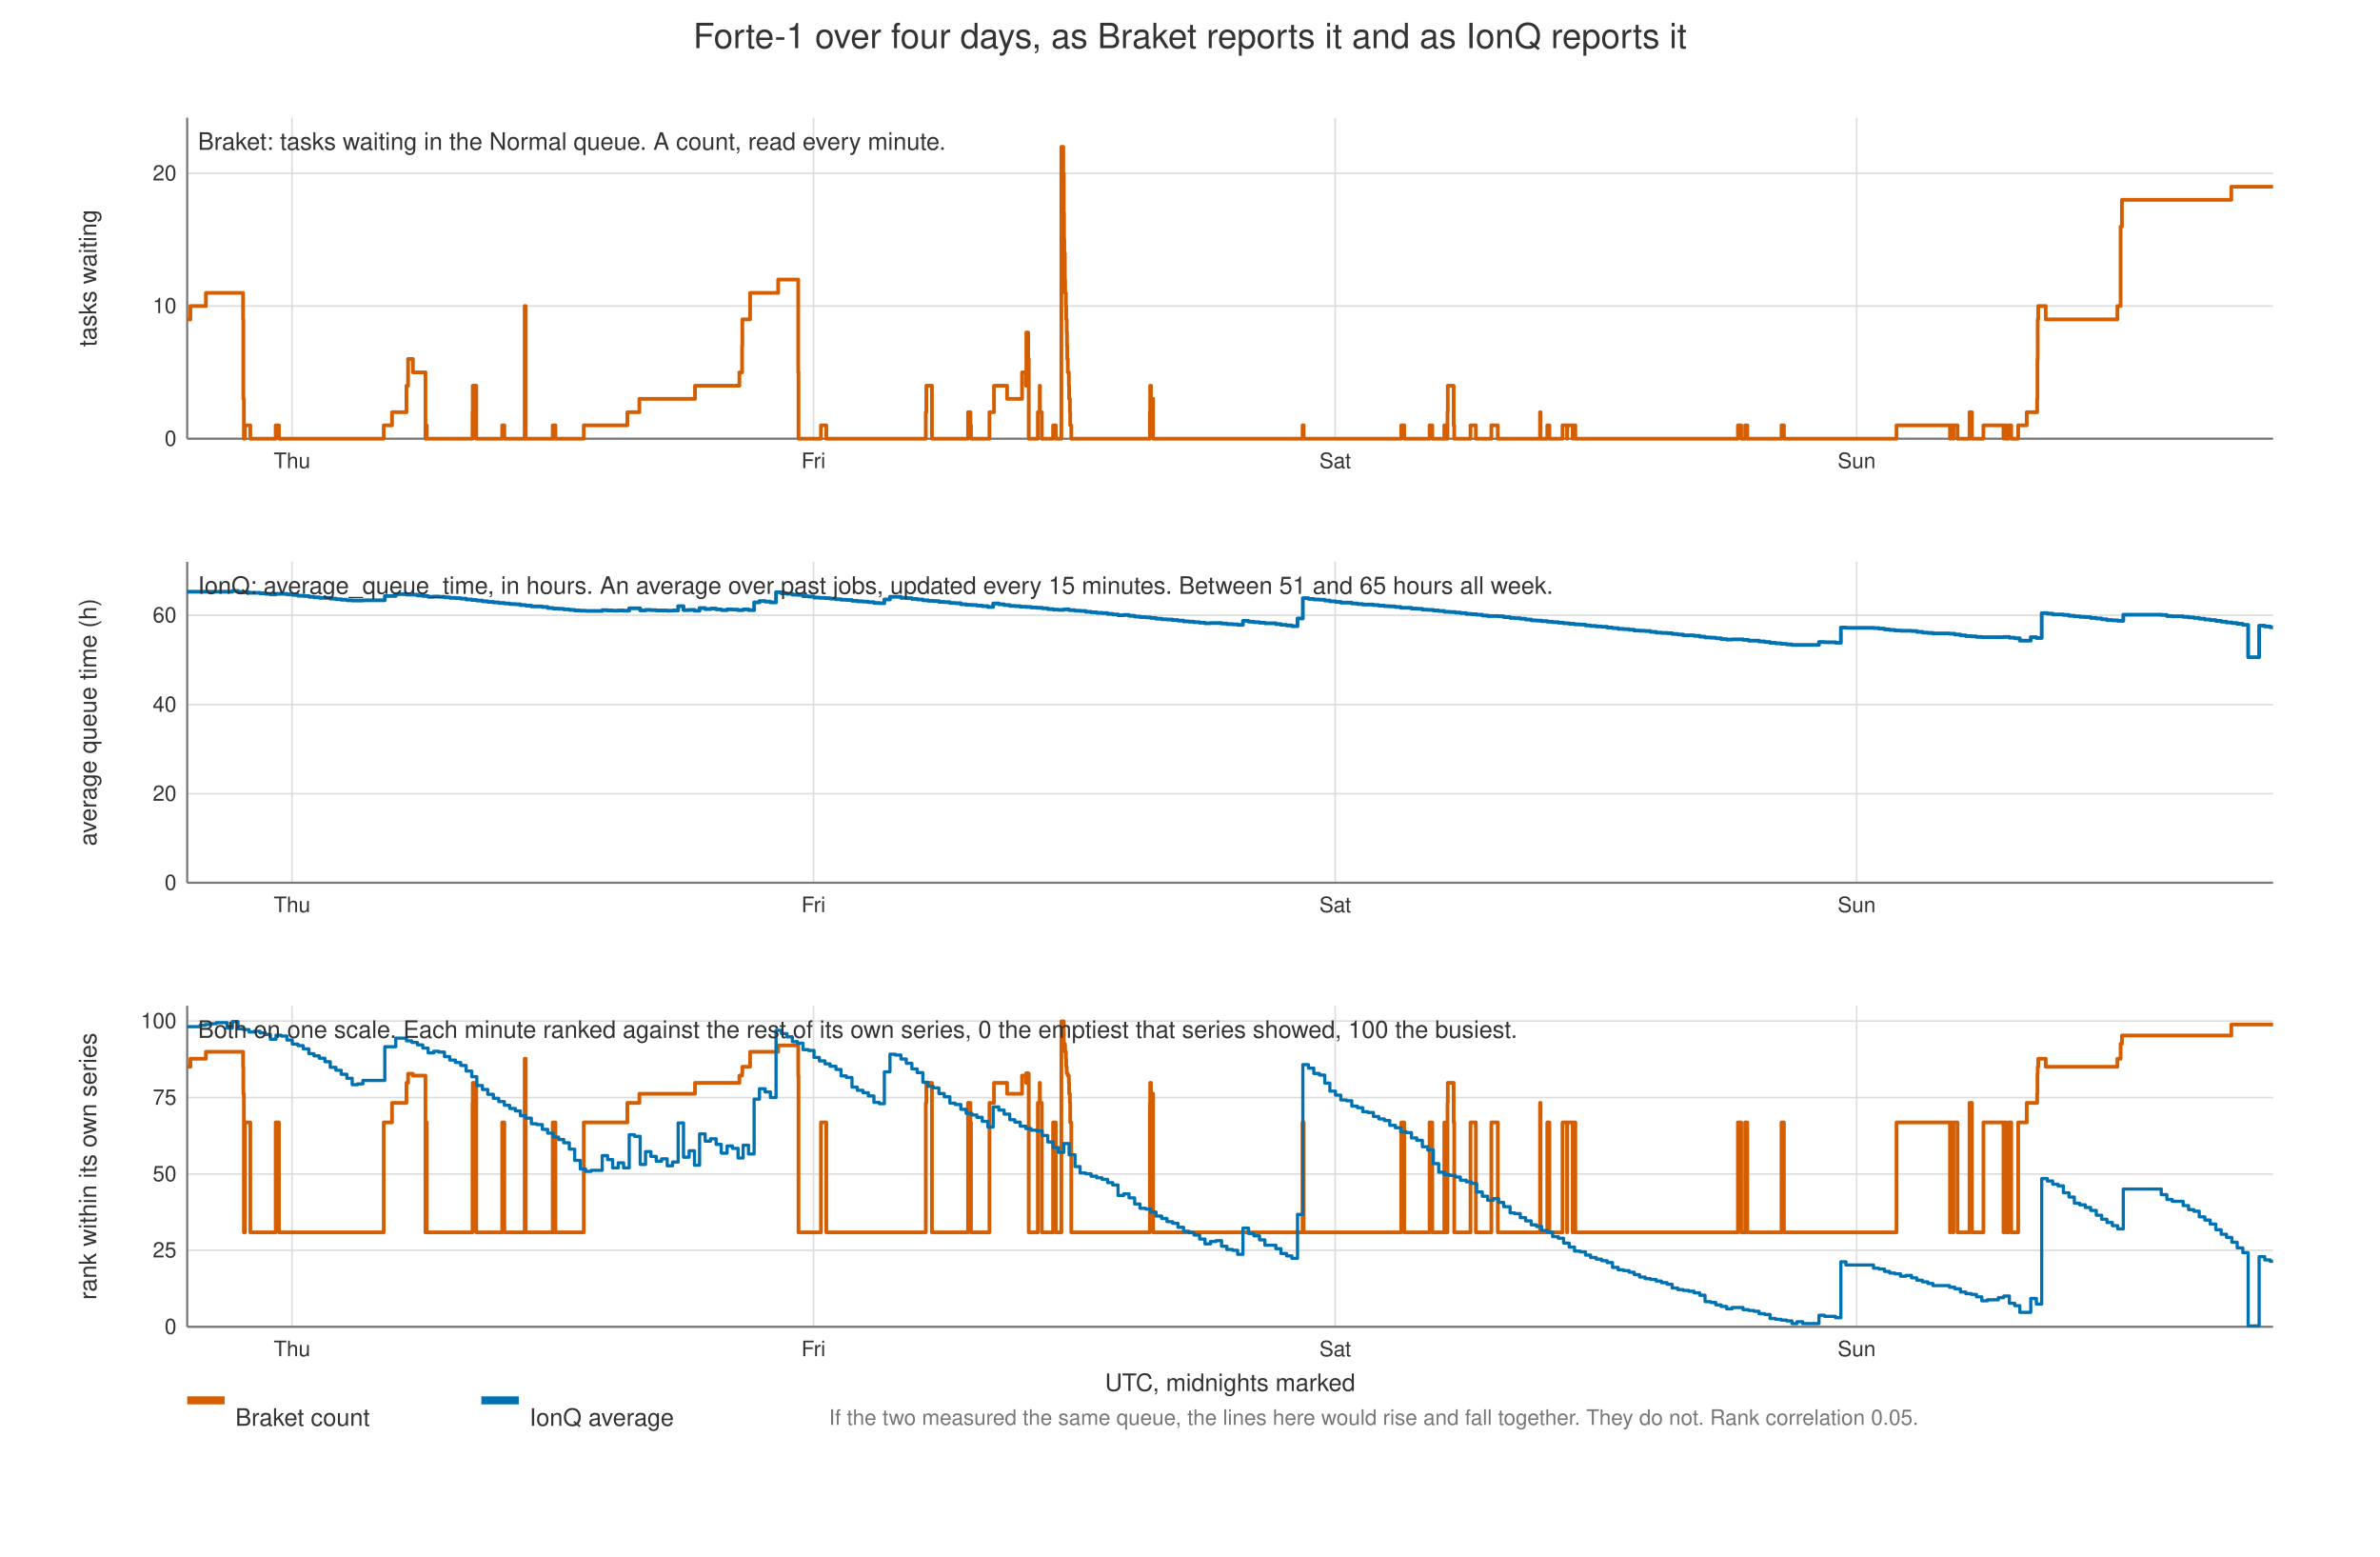
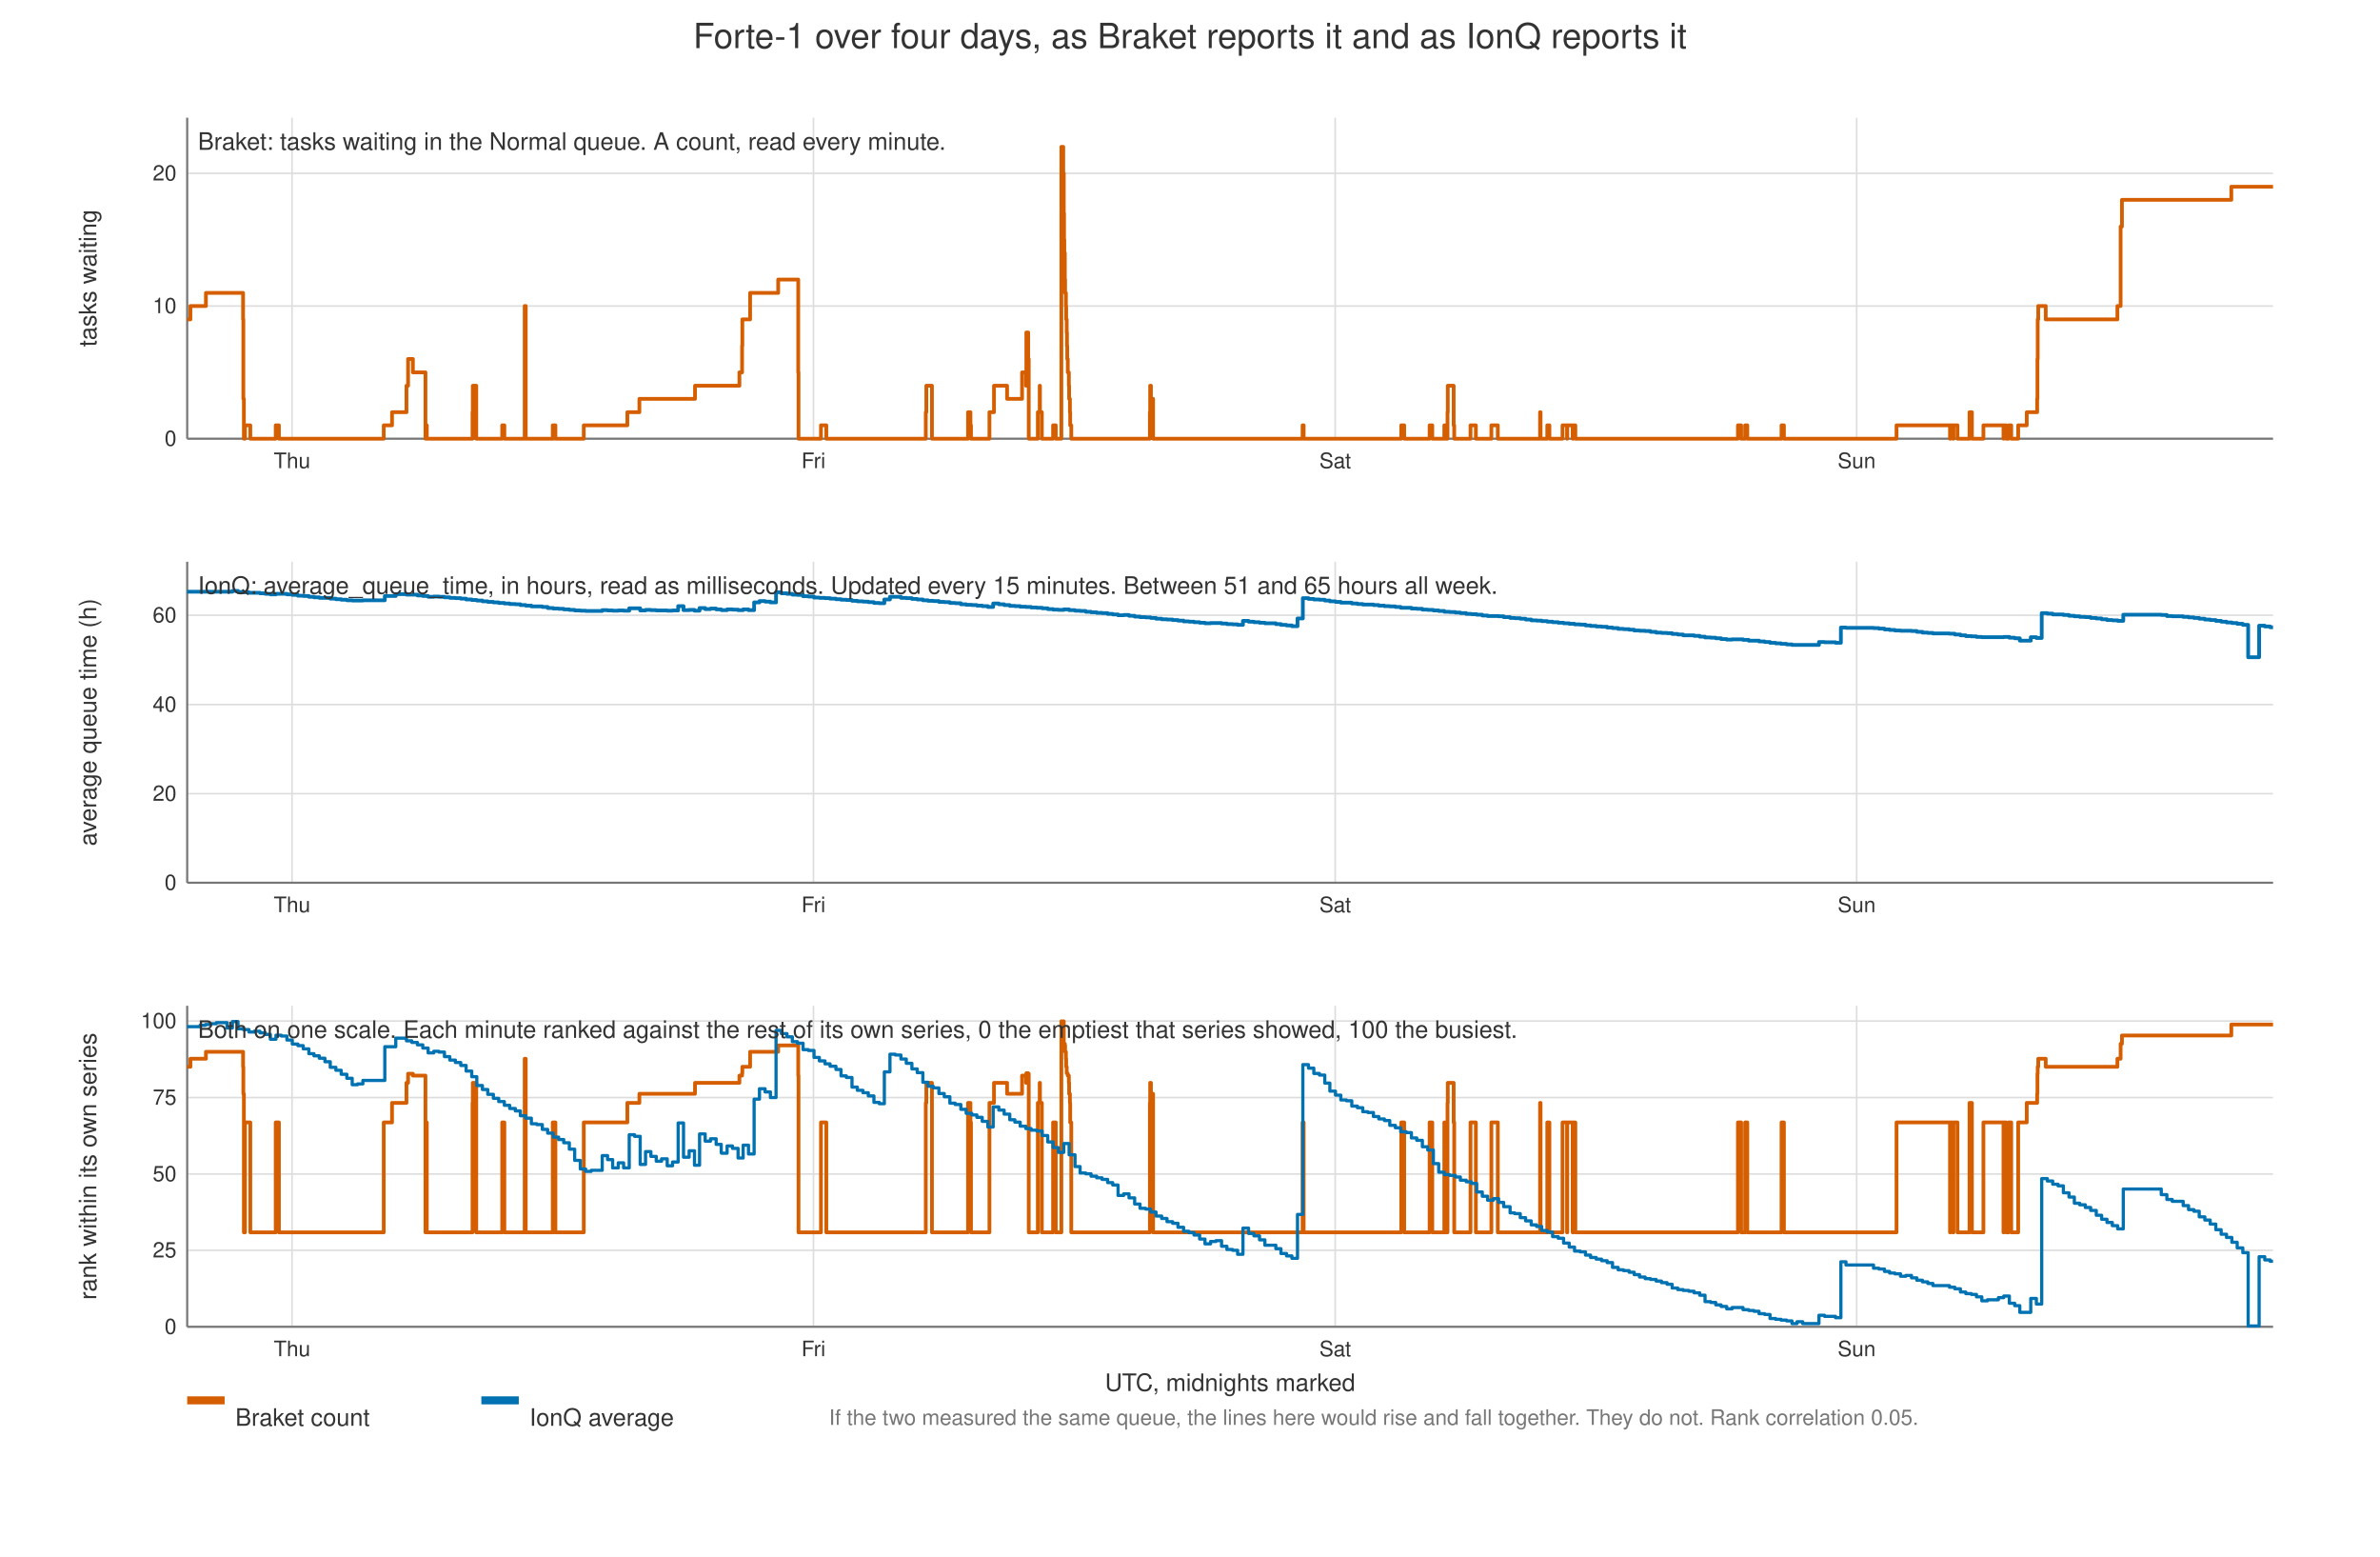
<svg xmlns="http://www.w3.org/2000/svg" width="890" height="582" viewBox="0 0 890 582">
  <rect width="100%" height="100%" fill="white" />
  <text x="445.0" y="18.0" font-family="Helvetica,Arial,sans-serif" font-size="13" text-anchor="middle" fill="#333333" font-weight="normal" dominant-baseline="auto">Forte-1 over four days, as Braket reports it and as IonQ reports it</text>
  <line x1="70.0" y1="164.0" x2="850.0" y2="164.0" stroke="#DDDDDD" stroke-width="0.6" />
  <text x="66.0" y="164.0" font-family="Helvetica,Arial,sans-serif" font-size="8" text-anchor="end" fill="#333333" font-weight="normal" dominant-baseline="middle">0</text>
  <line x1="70.0" y1="114.4" x2="850.0" y2="114.4" stroke="#DDDDDD" stroke-width="0.6" />
  <text x="66.0" y="114.4" font-family="Helvetica,Arial,sans-serif" font-size="8" text-anchor="end" fill="#333333" font-weight="normal" dominant-baseline="middle">10</text>
  <line x1="70.0" y1="64.8" x2="850.0" y2="64.8" stroke="#DDDDDD" stroke-width="0.6" />
  <text x="66.0" y="64.8" font-family="Helvetica,Arial,sans-serif" font-size="8" text-anchor="end" fill="#333333" font-weight="normal" dominant-baseline="middle">20</text>
  <line x1="109.2" y1="44.0" x2="109.2" y2="164.0" stroke="#DDDDDD" stroke-width="0.6" />
  <text x="109.2" y="175.0" font-family="Helvetica,Arial,sans-serif" font-size="8" text-anchor="middle" fill="#333333" font-weight="normal" dominant-baseline="auto">Thu</text>
  <line x1="304.2" y1="44.0" x2="304.2" y2="164.0" stroke="#DDDDDD" stroke-width="0.6" />
  <text x="304.2" y="175.0" font-family="Helvetica,Arial,sans-serif" font-size="8" text-anchor="middle" fill="#333333" font-weight="normal" dominant-baseline="auto">Fri</text>
  <line x1="499.3" y1="44.0" x2="499.3" y2="164.0" stroke="#DDDDDD" stroke-width="0.6" />
  <text x="499.3" y="175.0" font-family="Helvetica,Arial,sans-serif" font-size="8" text-anchor="middle" fill="#333333" font-weight="normal" dominant-baseline="auto">Sat</text>
  <line x1="694.3" y1="44.0" x2="694.3" y2="164.0" stroke="#DDDDDD" stroke-width="0.6" />
  <text x="694.3" y="175.0" font-family="Helvetica,Arial,sans-serif" font-size="8" text-anchor="middle" fill="#333333" font-weight="normal" dominant-baseline="auto">Sun</text>
  <line x1="70.0" y1="164.0" x2="850.0" y2="164.0" stroke="#777777" stroke-width="0.8" />
  <line x1="70.0" y1="44.0" x2="70.0" y2="164.0" stroke="#777777" stroke-width="0.8" />
  <text x="36.0" y="104.0" font-family="Helvetica,Arial,sans-serif" font-size="9" text-anchor="middle" fill="#333333" font-weight="normal" dominant-baseline="auto" transform="rotate(-90 36 104.0)">tasks waiting</text>
  <polyline fill="none" stroke="#D55E00" stroke-width="1.4" stroke-opacity="1.0" stroke-linejoin="round" points="70.0,119.4 71.2,119.4 71.2,114.4 77.0,114.4 77.0,109.5 90.9,109.5 90.9,119.4 91.0,119.4 91.0,149.1 91.2,149.1 91.2,164.0 91.6,164.0 91.6,159.0 93.6,159.0 93.6,164.0 103.1,164.0 103.1,159.0 104.3,159.0 104.3,164.0 143.5,164.0 143.5,159.0 146.6,159.0 146.6,154.1 152.0,154.1 152.0,144.2 152.6,144.2 152.6,134.2 154.4,134.2 154.4,139.2 159.1,139.2 159.1,164.0 159.2,164.0 159.2,159.0 159.6,159.0 159.6,164.0 176.7,164.0 176.7,154.1 176.8,154.1 176.8,144.2 178.1,144.2 178.1,164.0 187.8,164.0 187.8,159.0 188.6,159.0 188.6,164.0 196.2,164.0 196.2,114.4 196.6,114.4 196.6,164.0 206.7,164.0 206.7,159.0 206.9,159.0 206.9,164.0 207.0,164.0 207.0,159.0 207.7,159.0 207.7,164.0 218.3,164.0 218.3,159.0 234.6,159.0 234.6,154.1 239.1,154.1 239.1,149.1 259.9,149.1 259.9,144.2 276.5,144.2 276.5,139.2 277.5,139.2 277.5,129.3 277.6,129.3 277.6,119.4 280.5,119.4 280.5,109.5 291.0,109.5 291.0,104.5 298.5,104.5 298.5,139.2 298.6,139.2 298.6,164.0 307.0,164.0 307.0,159.0 309.0,159.0 309.0,164.0 346.2,164.0 346.2,154.1 346.4,154.1 346.4,144.2 348.5,144.2 348.5,164.0 362.0,164.0 362.0,154.1 362.9,154.1 362.9,159.0 363.1,159.0 363.1,164.0 370.0,164.0 370.0,154.1 371.7,154.1 371.7,144.2 376.6,144.2 376.6,149.1 382.2,149.1 382.2,139.2 383.7,139.2 383.7,144.2 383.8,144.2 383.8,124.3 384.5,124.3 384.5,134.2 384.7,134.2 384.7,164.0 388.1,164.0 388.1,154.1 388.8,154.1 388.8,144.2 388.9,144.2 388.9,154.1 389.6,154.1 389.6,164.0 393.8,164.0 393.8,159.0 394.8,159.0 394.8,164.0 396.9,164.0 396.9,54.9 397.6,54.9 397.6,64.8 397.8,64.8 397.8,79.7 397.9,79.7 397.9,89.6 398.0,89.6 398.0,94.6 398.2,94.6 398.2,104.5 398.3,104.5 398.3,109.5 398.6,109.5 398.6,114.4 398.7,114.4 398.7,119.4 398.9,119.4 398.9,124.3 399.0,124.3 399.0,129.3 399.1,129.3 399.1,134.2 399.3,134.2 399.3,139.2 399.7,139.2 399.7,144.2 399.8,144.2 399.8,149.1 400.1,149.1 400.1,154.1 400.2,154.1 400.2,159.0 400.6,159.0 400.6,164.0 430.0,164.0 430.0,154.1 430.1,154.1 430.1,144.2 430.4,144.2 430.4,154.1 430.7,154.1 430.7,149.1 431.2,149.1 431.2,164.0 487.1,164.0 487.1,159.0 487.5,159.0 487.5,164.0 524.0,164.0 524.0,159.0 525.1,159.0 525.1,164.0 534.6,164.0 534.6,159.0 535.6,159.0 535.6,164.0 540.1,164.0 540.1,159.0 540.3,159.0 540.3,164.0 541.3,164.0 541.3,154.1 541.4,154.1 541.4,144.2 543.6,144.2 543.6,159.0 543.8,159.0 543.8,164.0 549.9,164.0 549.9,159.0 551.9,159.0 551.9,164.0 557.7,164.0 557.7,159.0 560.1,159.0 560.1,164.0 575.9,164.0 575.9,154.1 576.1,154.1 576.1,164.0 578.6,164.0 578.6,159.0 579.4,159.0 579.4,164.0 584.3,164.0 584.3,159.0 586.0,159.0 586.0,164.0 586.1,164.0 586.1,159.0 588.1,159.0 588.1,164.0 588.3,164.0 588.3,159.0 589.1,159.0 589.1,164.0 649.9,164.0 649.9,159.0 651.1,159.0 651.1,164.0 652.6,164.0 652.6,159.0 653.4,159.0 653.4,164.0 666.2,164.0 666.2,159.0 667.1,159.0 667.1,164.0 709.2,164.0 709.2,159.0 729.2,159.0 729.2,164.0 729.4,164.0 729.4,159.0 730.3,159.0 730.3,164.0 730.5,164.0 730.5,159.0 732.0,159.0 732.0,164.0 736.5,164.0 736.5,154.1 737.4,154.1 737.4,164.0 741.7,164.0 741.7,159.0 749.2,159.0 749.2,164.0 749.3,164.0 749.3,159.0 750.2,159.0 750.2,164.0 751.1,164.0 751.1,159.0 752.1,159.0 752.1,164.0 754.7,164.0 754.7,159.0 757.9,159.0 757.9,154.1 761.8,154.1 761.8,149.1 761.9,149.1 761.9,134.2 762.0,134.2 762.0,119.4 762.2,119.4 762.2,114.4 765.0,114.4 765.0,119.4 791.8,119.4 791.8,114.4 793.0,114.4 793.0,84.7 793.5,84.7 793.5,74.7 834.4,74.7 834.4,69.8 850.0,69.8 850.0,69.8" />
  <text x="74.0" y="56.0" font-family="Helvetica,Arial,sans-serif" font-size="9" text-anchor="start" fill="#333333" font-weight="normal" dominant-baseline="auto">Braket: tasks waiting in the Normal queue. A count, read every minute.</text>
  <line x1="70.0" y1="330.0" x2="850.0" y2="330.0" stroke="#DDDDDD" stroke-width="0.6" />
  <text x="66.0" y="330.0" font-family="Helvetica,Arial,sans-serif" font-size="8" text-anchor="end" fill="#333333" font-weight="normal" dominant-baseline="middle">0</text>
  <line x1="70.0" y1="296.7" x2="850.0" y2="296.7" stroke="#DDDDDD" stroke-width="0.6" />
  <text x="66.0" y="296.7" font-family="Helvetica,Arial,sans-serif" font-size="8" text-anchor="end" fill="#333333" font-weight="normal" dominant-baseline="middle">20</text>
  <line x1="70.0" y1="263.4" x2="850.0" y2="263.4" stroke="#DDDDDD" stroke-width="0.6" />
  <text x="66.0" y="263.4" font-family="Helvetica,Arial,sans-serif" font-size="8" text-anchor="end" fill="#333333" font-weight="normal" dominant-baseline="middle">40</text>
  <line x1="70.0" y1="230.0" x2="850.0" y2="230.0" stroke="#DDDDDD" stroke-width="0.6" />
  <text x="66.0" y="230.0" font-family="Helvetica,Arial,sans-serif" font-size="8" text-anchor="end" fill="#333333" font-weight="normal" dominant-baseline="middle">60</text>
  <line x1="109.2" y1="210.0" x2="109.2" y2="330.0" stroke="#DDDDDD" stroke-width="0.6" />
  <text x="109.2" y="341.0" font-family="Helvetica,Arial,sans-serif" font-size="8" text-anchor="middle" fill="#333333" font-weight="normal" dominant-baseline="auto">Thu</text>
  <line x1="304.2" y1="210.0" x2="304.2" y2="330.0" stroke="#DDDDDD" stroke-width="0.6" />
  <text x="304.2" y="341.0" font-family="Helvetica,Arial,sans-serif" font-size="8" text-anchor="middle" fill="#333333" font-weight="normal" dominant-baseline="auto">Fri</text>
  <line x1="499.3" y1="210.0" x2="499.3" y2="330.0" stroke="#DDDDDD" stroke-width="0.6" />
  <text x="499.3" y="341.0" font-family="Helvetica,Arial,sans-serif" font-size="8" text-anchor="middle" fill="#333333" font-weight="normal" dominant-baseline="auto">Sat</text>
  <line x1="694.3" y1="210.0" x2="694.3" y2="330.0" stroke="#DDDDDD" stroke-width="0.6" />
  <text x="694.3" y="341.0" font-family="Helvetica,Arial,sans-serif" font-size="8" text-anchor="middle" fill="#333333" font-weight="normal" dominant-baseline="auto">Sun</text>
  <line x1="70.0" y1="330.0" x2="850.0" y2="330.0" stroke="#777777" stroke-width="0.8" />
  <line x1="70.0" y1="210.0" x2="70.0" y2="330.0" stroke="#777777" stroke-width="0.8" />
  <text x="36.0" y="270.0" font-family="Helvetica,Arial,sans-serif" font-size="9" text-anchor="middle" fill="#333333" font-weight="normal" dominant-baseline="auto" transform="rotate(-90 36 270.0)">average queue time (h)</text>
  <polyline fill="none" stroke="#0072B2" stroke-width="1.4" stroke-opacity="1.0" stroke-linejoin="round" points="70.0,221.2 74.8,221.2 74.8,221.2 76.8,221.2 76.8,221.2 78.9,221.2 78.9,221.2 80.9,221.2 80.9,221.2 84.9,221.2 84.9,221.2 86.9,221.2 86.9,220.9 89.0,220.9 89.0,221.3 91.0,221.3 91.0,221.4 93.1,221.4 93.1,221.6 95.1,221.6 95.1,221.6 97.2,221.6 97.2,221.8 99.2,221.8 99.2,222.0 101.1,222.0 101.1,222.2 103.2,222.2 103.2,222.0 105.2,222.0 105.2,222.0 107.3,222.0 107.3,222.2 109.3,222.2 109.3,222.4 111.4,222.4 111.4,222.7 113.4,222.7 113.4,222.8 115.5,222.8 115.5,223.1 117.4,223.1 117.4,223.3 119.4,223.3 119.4,223.5 121.5,223.5 121.5,223.5 123.5,223.5 123.5,223.8 125.6,223.8 125.6,224.0 127.6,224.0 127.6,224.2 129.7,224.2 129.7,224.4 131.7,224.4 131.7,224.5 133.7,224.5 133.7,224.5 135.7,224.5 135.7,224.4 143.9,224.4 143.9,222.8 148.0,222.8 148.0,222.1 152.0,222.1 152.0,222.3 154.0,222.3 154.0,222.3 156.1,222.3 156.1,222.6 158.1,222.6 158.1,222.8 160.1,222.8 160.1,223.1 162.2,223.1 162.2,223.0 164.1,223.0 164.1,223.1 166.2,223.1 166.2,223.3 168.2,223.3 168.2,223.5 170.3,223.5 170.3,223.6 172.3,223.6 172.3,223.8 174.3,223.8 174.3,224.1 176.4,224.1 176.4,224.3 178.3,224.3 178.3,224.5 180.4,224.5 180.4,224.8 182.4,224.8 182.4,225.0 184.5,225.0 184.5,225.2 186.5,225.2 186.5,225.4 188.6,225.4 188.6,225.6 190.6,225.6 190.6,225.8 192.7,225.8 192.7,225.9 194.6,225.9 194.6,226.2 196.6,226.2 196.6,226.4 198.7,226.4 198.7,226.7 200.7,226.7 200.7,226.7 202.8,226.7 202.8,226.9 204.8,226.9 204.8,227.3 206.9,227.3 206.9,227.5 208.9,227.5 208.9,227.6 210.8,227.6 210.8,227.8 212.9,227.8 212.9,228.0 214.9,228.0 214.9,228.2 217.0,228.2 217.0,228.3 219.0,228.3 219.0,228.4 221.1,228.4 221.1,228.4 225.2,228.4 225.2,228.1 227.2,228.1 227.2,228.2 229.1,228.2 229.1,228.3 231.2,228.3 231.2,228.2 233.2,228.2 233.2,228.3 235.3,228.3 235.3,227.4 237.3,227.4 237.3,227.4 239.4,227.4 239.4,228.2 241.4,228.2 241.4,228.0 243.4,228.0 243.4,228.1 245.4,228.1 245.4,228.2 247.4,228.2 247.4,228.2 249.5,228.2 249.5,228.3 251.5,228.3 251.5,228.2 253.6,228.2 253.6,226.6 255.6,226.6 255.6,228.1 257.7,228.1 257.7,228.0 259.7,228.0 259.7,228.3 261.6,228.3 261.6,227.3 263.7,227.3 263.7,227.7 265.7,227.7 265.7,227.5 267.8,227.5 267.8,227.8 269.7,227.8 269.7,228.0 269.8,228.0 269.8,228.1 271.9,228.1 271.9,227.8 273.9,227.8 273.9,227.9 276.0,227.9 276.0,228.1 277.9,228.1 277.9,227.8 279.9,227.8 279.9,228.1 282.0,228.1 282.0,225.2 284.0,225.2 284.0,224.7 286.1,224.7 286.1,224.9 288.1,224.9 288.1,225.2 290.2,225.2 290.2,221.4 292.2,221.4 292.2,221.8 294.3,221.8 294.3,222.0 296.3,222.0 296.3,222.3 298.2,222.3 298.2,222.4 300.3,222.4 300.3,222.9 302.3,222.9 302.3,223.0 304.4,223.0 304.4,223.4 306.4,223.4 306.4,223.5 308.5,223.5 308.5,223.6 310.4,223.6 310.4,223.8 312.6,223.8 312.6,224.0 314.5,224.0 314.5,224.2 316.5,224.2 316.5,224.3 318.6,224.3 318.6,224.6 320.6,224.6 320.6,224.8 322.7,224.8 322.7,224.9 324.7,224.9 324.7,225.1 326.8,225.1 326.8,225.4 328.8,225.4 328.8,225.5 330.7,225.5 330.7,224.1 332.8,224.1 332.8,223.1 334.8,223.1 334.8,223.1 336.9,223.1 336.9,223.5 338.9,223.5 338.9,223.6 341.0,223.6 341.0,223.9 343.0,223.9 343.0,224.1 345.1,224.1 345.1,224.4 347.0,224.4 347.0,224.6 349.0,224.6 349.0,224.7 351.1,224.7 351.1,225.0 353.1,225.0 353.1,225.1 355.2,225.1 355.2,225.4 357.2,225.4 357.2,225.5 359.3,225.5 359.3,225.9 361.3,225.9 361.3,226.1 363.4,226.1 363.4,226.2 365.3,226.2 365.3,226.4 367.3,226.4 367.3,226.6 369.4,226.6 369.4,226.9 371.4,226.9 371.4,225.6 373.5,225.6 373.5,225.9 375.5,225.9 375.5,226.2 377.6,226.2 377.6,226.5 379.5,226.5 379.5,226.6 381.5,226.6 381.5,226.8 383.6,226.8 383.6,226.9 385.6,226.9 385.6,227.1 387.7,227.1 387.7,227.2 389.7,227.2 389.7,227.4 391.8,227.4 391.8,227.7 393.8,227.7 393.8,227.9 395.8,227.9 395.8,228.0 397.8,228.0 397.8,227.8 399.8,227.8 399.8,228.1 402.0,228.1 402.0,228.3 403.9,228.3 403.9,228.4 406.0,228.4 406.0,228.7 408.0,228.7 408.0,228.9 410.1,228.9 410.1,229.1 412.1,229.1 412.1,229.2 414.2,229.2 414.2,229.5 416.1,229.5 416.1,229.7 418.1,229.7 418.1,230.0 420.2,230.0 420.2,229.9 422.2,229.9 422.2,230.2 424.3,230.2 424.3,230.5 426.3,230.5 426.3,230.7 428.4,230.7 428.4,230.8 430.3,230.8 430.3,231.0 432.3,231.0 432.3,231.3 434.4,231.3 434.4,231.5 436.4,231.5 436.4,231.6 438.5,231.6 438.5,231.8 440.5,231.8 440.5,232.0 442.6,232.0 442.6,232.3 444.6,232.3 444.6,232.4 446.5,232.4 446.5,232.6 448.6,232.6 448.6,232.8 450.6,232.8 450.6,233.0 452.7,233.0 452.7,232.9 454.7,232.9 454.7,232.9 456.8,232.9 456.8,233.1 458.8,233.1 458.8,233.3 460.9,233.3 460.9,233.4 462.8,233.4 462.8,233.6 464.8,233.6 464.8,232.1 466.9,232.1 466.9,232.4 468.9,232.4 468.9,232.6 471.0,232.6 471.0,232.8 473.0,232.8 473.0,233.0 477.1,233.0 477.1,233.3 479.0,233.3 479.0,233.6 481.1,233.6 481.1,233.8 483.1,233.8 483.1,234.1 485.2,234.1 485.2,231.2 487.2,231.2 487.2,223.6 489.3,223.6 489.3,223.9 491.3,223.9 491.3,224.1 493.4,224.1 493.4,224.2 495.4,224.2 495.4,224.5 497.3,224.5 497.3,224.8 499.4,224.8 499.4,225.0 501.4,225.0 501.4,225.3 503.5,225.3 503.5,225.3 505.5,225.3 505.5,225.6 507.6,225.6 507.6,225.8 509.6,225.8 509.6,226.0 511.5,226.0 511.5,226.0 513.6,226.0 513.6,226.2 515.6,226.2 515.6,226.4 517.7,226.4 517.7,226.6 519.7,226.6 519.7,226.7 521.8,226.7 521.8,226.9 523.8,226.9 523.8,227.2 525.9,227.2 525.9,227.2 527.8,227.2 527.8,227.5 529.8,227.5 529.8,227.6 531.9,227.6 531.9,227.9 533.9,227.9 533.9,228.0 536.0,228.0 536.0,228.2 538.0,228.2 538.0,228.4 540.1,228.4 540.1,228.7 542.1,228.7 542.1,228.8 544.2,228.8 544.2,229.0 546.1,229.0 546.1,229.2 548.3,229.2 548.3,229.5 550.2,229.5 550.2,229.6 552.2,229.6 552.2,229.8 554.3,229.8 554.3,230.1 556.3,230.1 556.3,230.3 558.4,230.3 558.4,230.3 560.4,230.3 560.4,230.4 562.3,230.4 562.3,230.7 564.7,230.7 564.7,231.0 566.4,231.0 566.4,231.1 568.5,231.1 568.5,231.3 570.5,231.3 570.5,231.6 572.6,231.6 572.6,231.9 574.6,231.9 574.6,232.0 576.5,232.0 576.5,232.2 578.6,232.2 578.6,232.4 580.6,232.4 580.6,232.6 582.7,232.6 582.7,232.8 584.7,232.8 584.7,233.0 586.8,233.0 586.8,233.2 588.8,233.2 588.8,233.4 590.9,233.4 590.9,233.5 592.9,233.5 592.9,233.8 594.8,233.8 594.8,234.0 596.9,234.0 596.9,234.2 598.9,234.2 598.9,234.3 601.0,234.3 601.0,234.6 603.0,234.6 603.0,234.8 605.1,234.8 605.1,235.1 607.1,235.1 607.1,235.2 609.2,235.2 609.2,235.4 611.1,235.4 611.1,235.7 613.1,235.7 613.1,235.8 615.2,235.8 615.2,235.9 617.2,235.9 617.2,236.2 619.3,236.2 619.3,236.5 621.3,236.5 621.3,236.6 623.4,236.6 623.4,236.7 625.3,236.7 625.3,237.0 627.4,237.0 627.4,237.2 629.4,237.2 629.4,237.5 631.5,237.5 631.5,237.5 633.5,237.5 633.5,237.7 635.6,237.7 635.6,238.0 637.6,238.0 637.6,238.3 639.7,238.3 639.7,238.4 641.6,238.4 641.6,238.6 643.6,238.6 643.6,238.9 645.7,238.9 645.7,239.1 647.7,239.1 647.7,239.0 651.8,239.0 651.8,239.2 653.9,239.2 653.9,239.5 655.9,239.5 655.9,239.5 657.8,239.5 657.8,239.8 659.9,239.8 659.9,240.0 661.9,240.0 661.9,240.3 664.0,240.3 664.0,240.5 666.0,240.5 666.0,240.7 668.1,240.7 668.1,240.9 670.1,240.9 670.1,241.1 672.0,241.1 672.0,241.1 674.1,241.1 674.1,241.1 680.2,241.1 680.2,240.0 682.3,240.0 682.3,240.1 686.4,240.1 686.4,240.3 688.4,240.3 688.4,234.6 690.3,234.6 690.3,234.7 700.6,234.7 700.6,234.8 702.6,234.8 702.6,235.0 704.7,235.0 704.7,235.3 706.6,235.3 706.6,235.5 708.6,235.5 708.6,235.7 710.7,235.7 710.7,235.8 712.7,235.8 712.7,235.8 714.8,235.8 714.8,235.9 716.8,235.9 716.8,236.2 718.9,236.2 718.9,236.5 720.9,236.5 720.9,236.6 722.8,236.6 722.8,236.8 729.0,236.8 729.0,236.9 731.0,236.9 731.0,237.2 733.1,237.2 733.1,237.5 735.1,237.5 735.1,237.8 737.2,237.8 737.2,237.9 739.1,237.9 739.1,238.1 741.1,238.1 741.1,238.2 743.2,238.2 743.2,238.2 747.3,238.2 747.3,238.2 749.3,238.2 749.3,238.1 751.4,238.1 751.4,238.4 753.4,238.4 753.4,238.6 755.3,238.6 755.3,239.5 759.4,239.5 759.4,238.2 761.5,238.2 761.5,238.5 763.5,238.5 763.5,229.2 765.6,229.2 765.6,229.4 767.6,229.4 767.6,229.7 769.6,229.7 769.6,229.7 771.6,229.7 771.6,229.9 773.7,229.9 773.7,230.2 775.7,230.2 775.7,230.4 777.7,230.4 777.7,230.6 779.8,230.6 779.8,230.7 781.8,230.7 781.8,231.0 783.9,231.0 783.9,231.2 785.9,231.2 785.9,231.5 787.9,231.5 787.9,231.8 789.9,231.8 789.9,231.9 791.9,231.9 791.9,232.1 794.0,232.1 794.0,229.8 808.2,229.8 808.2,229.9 810.3,229.9 810.3,230.3 812.3,230.3 812.3,230.4 816.4,230.4 816.4,230.6 818.4,230.6 818.4,230.8 820.4,230.8 820.4,231.0 822.4,231.0 822.4,231.3 824.5,231.3 824.5,231.6 826.5,231.6 826.5,231.8 828.6,231.8 828.6,232.1 830.6,232.1 830.6,232.4 832.6,232.4 832.6,232.7 834.6,232.7 834.6,232.9 836.6,232.9 836.6,233.2 838.7,233.2 838.7,233.6 840.7,233.6 840.7,245.7 844.8,245.7 844.8,233.9 846.9,233.9 846.9,234.2 848.9,234.2 848.9,234.5 850.0,234.5 850.0,234.5" />
-   <text x="74.0" y="222.0" font-family="Helvetica,Arial,sans-serif" font-size="9" text-anchor="start" fill="#333333" font-weight="normal" dominant-baseline="auto">IonQ: average_queue_time, in hours. An average over past jobs, updated every 15 minutes. Between 51 and 65 hours all week.</text>
+   <text x="74.0" y="222.0" font-family="Helvetica,Arial,sans-serif" font-size="9" text-anchor="start" fill="#333333" font-weight="normal" dominant-baseline="auto">IonQ: average_queue_time, in hours, read as milliseconds. Updated every 15 minutes. Between 51 and 65 hours all week.</text>
  <line x1="70.0" y1="496.0" x2="850.0" y2="496.0" stroke="#DDDDDD" stroke-width="0.6" />
  <text x="66.0" y="496.0" font-family="Helvetica,Arial,sans-serif" font-size="8" text-anchor="end" fill="#333333" font-weight="normal" dominant-baseline="middle">0</text>
  <line x1="70.0" y1="467.4" x2="850.0" y2="467.4" stroke="#DDDDDD" stroke-width="0.6" />
  <text x="66.0" y="467.4" font-family="Helvetica,Arial,sans-serif" font-size="8" text-anchor="end" fill="#333333" font-weight="normal" dominant-baseline="middle">25</text>
  <line x1="70.0" y1="438.9" x2="850.0" y2="438.9" stroke="#DDDDDD" stroke-width="0.6" />
  <text x="66.0" y="438.9" font-family="Helvetica,Arial,sans-serif" font-size="8" text-anchor="end" fill="#333333" font-weight="normal" dominant-baseline="middle">50</text>
  <line x1="70.0" y1="410.3" x2="850.0" y2="410.3" stroke="#DDDDDD" stroke-width="0.6" />
  <text x="66.0" y="410.3" font-family="Helvetica,Arial,sans-serif" font-size="8" text-anchor="end" fill="#333333" font-weight="normal" dominant-baseline="middle">75</text>
  <line x1="70.0" y1="381.7" x2="850.0" y2="381.7" stroke="#DDDDDD" stroke-width="0.6" />
  <text x="66.0" y="381.7" font-family="Helvetica,Arial,sans-serif" font-size="8" text-anchor="end" fill="#333333" font-weight="normal" dominant-baseline="middle">100</text>
  <line x1="109.2" y1="376.0" x2="109.2" y2="496.0" stroke="#DDDDDD" stroke-width="0.6" />
  <text x="109.2" y="507.0" font-family="Helvetica,Arial,sans-serif" font-size="8" text-anchor="middle" fill="#333333" font-weight="normal" dominant-baseline="auto">Thu</text>
  <line x1="304.2" y1="376.0" x2="304.2" y2="496.0" stroke="#DDDDDD" stroke-width="0.6" />
  <text x="304.2" y="507.0" font-family="Helvetica,Arial,sans-serif" font-size="8" text-anchor="middle" fill="#333333" font-weight="normal" dominant-baseline="auto">Fri</text>
  <line x1="499.3" y1="376.0" x2="499.3" y2="496.0" stroke="#DDDDDD" stroke-width="0.6" />
  <text x="499.3" y="507.0" font-family="Helvetica,Arial,sans-serif" font-size="8" text-anchor="middle" fill="#333333" font-weight="normal" dominant-baseline="auto">Sat</text>
  <line x1="694.3" y1="376.0" x2="694.3" y2="496.0" stroke="#DDDDDD" stroke-width="0.6" />
  <text x="694.3" y="507.0" font-family="Helvetica,Arial,sans-serif" font-size="8" text-anchor="middle" fill="#333333" font-weight="normal" dominant-baseline="auto">Sun</text>
  <line x1="70.0" y1="496.0" x2="850.0" y2="496.0" stroke="#777777" stroke-width="0.8" />
  <line x1="70.0" y1="376.0" x2="70.0" y2="496.0" stroke="#777777" stroke-width="0.8" />
  <text x="460.0" y="520.0" font-family="Helvetica,Arial,sans-serif" font-size="9" text-anchor="middle" fill="#333333" font-weight="normal" dominant-baseline="auto">UTC, midnights marked</text>
  <text x="36.0" y="436.0" font-family="Helvetica,Arial,sans-serif" font-size="9" text-anchor="middle" fill="#333333" font-weight="normal" dominant-baseline="auto" transform="rotate(-90 36 436.0)">rank within its own series</text>
  <polyline fill="none" stroke="#D55E00" stroke-width="1.4" stroke-opacity="1.0" stroke-linejoin="round" points="70.0,398.8 71.2,398.8 71.2,395.8 77.0,395.8 77.0,393.2 90.9,393.2 90.9,398.8 91.0,398.8 91.0,408.9 91.2,408.9 91.2,460.7 91.6,460.7 91.6,419.6 93.6,419.6 93.6,460.7 103.1,460.7 103.1,419.6 104.3,419.6 104.3,460.7 143.5,460.7 143.5,419.6 146.6,419.6 146.6,412.3 152.0,412.3 152.0,404.8 152.6,404.8 152.6,401.4 154.4,401.4 154.4,402.1 159.1,402.1 159.1,460.7 159.2,460.7 159.2,419.6 159.6,419.6 159.6,460.7 176.7,460.7 176.7,412.3 176.8,412.3 176.8,404.8 178.1,404.8 178.1,460.7 187.8,460.7 187.8,419.6 188.6,419.6 188.6,460.7 196.2,460.7 196.2,395.8 196.6,395.8 196.6,460.7 206.7,460.7 206.7,419.6 206.9,419.6 206.9,460.7 207.0,460.7 207.0,419.6 207.7,419.6 207.7,460.7 218.3,460.7 218.3,419.6 234.6,419.6 234.6,412.3 239.1,412.3 239.1,408.9 259.9,408.9 259.9,404.8 276.5,404.8 276.5,402.1 277.5,402.1 277.5,401.2 277.6,401.2 277.6,398.8 280.5,398.8 280.5,393.2 291.0,393.2 291.0,390.8 298.5,390.8 298.5,402.1 298.6,402.1 298.6,460.7 307.0,460.7 307.0,419.6 309.0,419.6 309.0,460.7 346.2,460.7 346.2,412.3 346.4,412.3 346.4,404.8 348.5,404.8 348.5,460.7 362.0,460.7 362.0,412.3 362.9,412.3 362.9,419.6 363.1,419.6 363.1,460.7 370.0,460.7 370.0,412.3 371.7,412.3 371.7,404.8 376.6,404.8 376.6,408.9 382.2,408.9 382.2,402.1 383.7,402.1 383.7,404.8 383.8,404.8 383.8,401.2 384.5,401.2 384.5,401.4 384.7,401.4 384.7,460.7 388.1,460.7 388.1,412.3 388.8,412.3 388.8,404.8 388.9,404.8 388.9,412.3 389.6,412.3 389.6,460.7 393.8,460.7 393.8,419.6 394.8,419.6 394.8,460.7 396.9,460.7 396.9,381.8 397.6,381.8 397.6,381.8 397.8,381.8 397.8,390.1 397.9,390.1 397.9,390.2 398.0,390.2 398.0,390.2 398.2,390.2 398.2,390.8 398.3,390.8 398.3,393.2 398.6,393.2 398.6,395.8 398.7,395.8 398.7,398.8 398.9,398.8 398.9,401.2 399.0,401.2 399.0,401.2 399.1,401.2 399.1,401.4 399.3,401.4 399.3,402.1 399.7,402.1 399.7,404.8 399.8,404.8 399.8,408.9 400.1,408.9 400.1,412.3 400.2,412.3 400.2,419.6 400.6,419.6 400.6,460.7 430.0,460.7 430.0,412.3 430.1,412.3 430.1,404.8 430.4,404.8 430.4,412.3 430.7,412.3 430.7,408.9 431.2,408.9 431.2,460.7 487.1,460.7 487.1,419.6 487.5,419.6 487.5,460.7 524.0,460.7 524.0,419.6 525.1,419.6 525.1,460.7 534.6,460.7 534.6,419.6 535.6,419.6 535.6,460.7 540.1,460.7 540.1,419.6 540.3,419.6 540.3,460.7 541.3,460.7 541.3,412.3 541.4,412.3 541.4,404.8 543.6,404.8 543.6,419.6 543.8,419.6 543.8,460.7 549.9,460.7 549.9,419.6 551.9,419.6 551.9,460.7 557.7,460.7 557.7,419.6 560.1,419.6 560.1,460.7 575.9,460.7 575.9,412.3 576.1,412.3 576.1,460.7 578.6,460.7 578.6,419.6 579.4,419.6 579.4,460.7 584.3,460.7 584.3,419.6 586.0,419.6 586.0,460.7 586.1,460.7 586.1,419.6 588.1,419.6 588.1,460.7 588.3,460.7 588.3,419.6 589.1,419.6 589.1,460.7 649.9,460.7 649.9,419.6 651.1,419.6 651.1,460.7 652.6,460.7 652.6,419.6 653.4,419.6 653.4,460.7 666.2,460.7 666.2,419.6 667.1,419.6 667.1,460.7 709.2,460.7 709.2,419.6 729.2,419.6 729.2,460.7 729.4,460.7 729.4,419.6 730.3,419.6 730.3,460.7 730.5,460.7 730.5,419.6 732.0,419.6 732.0,460.7 736.5,460.7 736.5,412.3 737.4,412.3 737.4,460.7 741.7,460.7 741.7,419.6 749.2,419.6 749.2,460.7 749.3,460.7 749.3,419.6 750.2,419.6 750.2,460.7 751.1,460.7 751.1,419.6 752.1,419.6 752.1,460.7 754.7,460.7 754.7,419.6 757.9,419.6 757.9,412.3 761.8,412.3 761.8,408.9 761.9,408.9 761.9,401.4 762.0,401.4 762.0,398.8 762.2,398.8 762.2,395.8 765.0,395.8 765.0,398.8 791.8,398.8 791.8,395.8 793.0,395.8 793.0,390.2 793.5,390.2 793.5,387.1 834.4,387.1 834.4,383.0 850.0,383.0 850.0,383.0" />
  <polyline fill="none" stroke="#0072B2" stroke-width="1.2" stroke-opacity="1.0" stroke-linejoin="round" points="70.0,383.8 74.8,383.8 74.8,383.3 76.8,383.3 76.8,383.0 78.9,383.0 78.9,382.7 80.9,382.7 80.9,382.3 84.9,382.3 84.9,384.3 86.9,384.3 86.9,381.9 89.0,381.9 89.0,384.6 91.0,384.6 91.0,384.9 93.1,384.9 93.1,385.8 95.1,385.8 95.1,385.5 97.2,385.5 97.2,386.1 99.2,386.1 99.2,386.7 101.1,386.7 101.1,388.5 103.2,388.5 103.2,387.0 105.2,387.0 105.2,387.3 107.3,387.3 107.3,388.8 109.3,388.8 109.3,390.3 111.4,390.3 111.4,390.9 113.4,390.9 113.4,392.1 115.5,392.1 115.5,393.9 117.4,393.9 117.4,394.7 119.4,394.7 119.4,395.6 121.5,395.6 121.5,396.9 123.5,396.9 123.5,399.0 125.6,399.0 125.6,400.1 127.6,400.1 127.6,401.6 129.7,401.6 129.7,403.1 131.7,403.1 131.7,405.5 133.7,405.5 133.7,405.2 135.7,405.2 135.7,403.9 143.9,403.9 143.9,391.3 148.0,391.3 148.0,388.1 152.0,388.1 152.0,389.1 154.0,389.1 154.0,389.7 156.1,389.7 156.1,390.6 158.1,390.6 158.1,391.8 160.1,391.8 160.1,393.6 162.2,393.6 162.2,393.0 164.1,393.0 164.1,393.3 166.2,393.3 166.2,395.0 168.2,395.0 168.2,396.3 170.3,396.3 170.3,397.2 172.3,397.2 172.3,398.3 174.3,398.3 174.3,400.4 176.4,400.4 176.4,402.5 178.3,402.5 178.3,405.8 180.4,405.8 180.4,407.3 182.4,407.3 182.4,409.1 184.5,409.1 184.5,410.6 186.5,410.6 186.5,411.8 188.6,411.8 188.6,413.2 190.6,413.2 190.6,414.4 192.7,414.4 192.7,415.3 194.6,415.3 194.6,417.1 196.6,417.1 196.6,418.0 198.7,418.0 198.7,420.1 200.7,420.1 200.7,420.4 202.8,420.4 202.8,422.2 204.8,422.2 204.8,423.6 206.9,423.6 206.9,425.1 208.9,425.1 208.9,426.0 210.8,426.0 210.8,427.2 212.9,427.2 212.9,429.6 214.9,429.6 214.9,433.8 217.0,433.8 217.0,437.0 219.0,437.0 219.0,437.9 221.1,437.9 221.1,437.5 225.2,437.5 225.2,432.0 227.2,432.0 227.2,433.5 229.1,433.5 229.1,436.6 231.2,436.6 231.2,434.7 233.2,434.7 233.2,436.6 235.3,436.6 235.3,424.2 237.3,424.2 237.3,424.8 239.4,424.8 239.4,435.3 241.4,435.3 241.4,430.5 243.4,430.5 243.4,432.3 245.4,432.3 245.4,434.1 247.4,434.1 247.4,433.2 249.5,433.2 249.5,435.8 251.5,435.8 251.5,434.4 253.6,434.4 253.6,419.8 255.6,419.8 255.6,432.6 257.7,432.6 257.7,430.2 259.7,430.2 259.7,435.6 261.6,435.6 261.6,423.9 263.7,423.9 263.7,426.6 265.7,426.6 265.7,425.7 267.8,425.7 267.8,427.8 269.7,427.8 269.7,430.9 269.8,430.9 269.8,431.1 271.9,431.1 271.9,428.4 273.9,428.4 273.9,429.3 276.0,429.3 276.0,432.9 277.9,432.9 277.9,428.1 279.9,428.1 279.9,431.4 282.0,431.4 282.0,410.9 284.0,410.9 284.0,407.0 286.1,407.0 286.1,408.2 288.1,408.2 288.1,410.3 290.2,410.3 290.2,385.2 292.2,385.2 292.2,386.4 294.3,386.4 294.3,387.6 296.3,387.6 296.3,389.4 298.2,389.4 298.2,390.0 300.3,390.0 300.3,392.4 302.3,392.4 302.3,392.7 304.4,392.7 304.4,395.3 306.4,395.3 306.4,396.6 308.5,396.6 308.5,397.7 310.4,397.7 310.4,398.6 312.6,398.6 312.6,399.8 314.5,399.8 314.5,402.2 316.5,402.2 316.5,402.8 318.6,402.8 318.6,406.4 320.6,406.4 320.6,407.6 322.7,407.6 322.7,408.5 324.7,408.5 324.7,409.7 326.8,409.7 326.8,412.1 328.8,412.1 328.8,412.6 330.7,412.6 330.7,400.7 332.8,400.7 332.8,394.1 334.8,394.1 334.8,394.4 336.9,394.4 336.9,395.9 338.9,395.9 338.9,397.5 341.0,397.5 341.0,399.6 343.0,399.6 343.0,401.0 345.1,401.0 345.1,404.6 347.0,404.6 347.0,406.1 349.0,406.1 349.0,406.7 351.1,406.7 351.1,408.8 353.1,408.8 353.1,410.0 355.2,410.0 355.2,412.4 357.2,412.4 357.2,412.9 359.3,412.9 359.3,414.7 361.3,414.7 361.3,416.2 363.4,416.2 363.4,416.8 365.3,416.8 365.3,417.7 367.3,417.7 367.3,419.2 369.4,419.2 369.4,421.3 371.4,421.3 371.4,413.8 373.5,413.8 373.5,415.0 375.5,415.0 375.5,416.5 377.6,416.5 377.6,418.6 379.5,418.6 379.5,419.5 381.5,419.5 381.5,421.0 383.6,421.0 383.6,421.9 385.6,421.9 385.6,422.5 387.7,422.5 387.7,422.8 389.7,422.8 389.7,424.5 391.8,424.5 391.8,426.9 393.8,426.9 393.8,429.0 395.8,429.0 395.8,430.8 397.8,430.8 397.8,427.5 399.8,427.5 399.8,431.7 402.0,431.7 402.0,436.1 403.9,436.1 403.9,438.5 406.0,438.5 406.0,438.8 408.0,438.8 408.0,439.7 410.1,439.7 410.1,440.3 412.1,440.3 412.1,440.9 414.2,440.9 414.2,442.1 416.1,442.1 416.1,443.0 418.1,443.0 418.1,446.9 420.2,446.9 420.2,446.3 422.2,446.3 422.2,447.8 424.3,447.8 424.3,450.1 426.3,450.1 426.3,451.7 428.4,451.7 428.4,452.0 430.3,452.0 430.3,453.1 432.3,453.1 432.3,454.6 434.4,454.6 434.4,455.5 436.4,455.5 436.4,456.7 438.5,456.7 438.5,457.3 440.5,457.3 440.5,458.8 442.6,458.8 442.6,460.3 444.6,460.3 444.6,460.8 446.5,460.8 446.5,461.7 448.6,461.7 448.6,463.2 450.6,463.2 450.6,465.0 452.7,465.0 452.7,464.1 454.7,464.1 454.7,463.8 456.8,463.8 456.8,465.9 458.8,465.9 458.8,467.1 460.9,467.1 460.9,467.4 462.8,467.4 462.8,468.9 464.8,468.9 464.8,459.1 466.9,459.1 466.9,461.1 468.9,461.1 468.9,462.0 471.0,462.0 471.0,463.5 473.0,463.5 473.0,465.5 477.1,465.5 477.1,466.8 479.0,466.8 479.0,468.6 481.1,468.6 481.1,469.5 483.1,469.5 483.1,470.4 485.2,470.4 485.2,454.0 487.2,454.0 487.2,398.0 489.3,398.0 489.3,399.3 491.3,399.3 491.3,401.3 493.4,401.3 493.4,401.9 495.4,401.9 495.4,404.9 497.3,404.9 497.3,407.9 499.4,407.9 499.4,409.4 501.4,409.4 501.4,411.2 503.5,411.2 503.5,411.5 505.5,411.5 505.5,413.5 507.6,413.5 507.6,414.1 509.6,414.1 509.6,415.6 511.5,415.6 511.5,415.9 513.6,415.9 513.6,417.4 515.6,417.4 515.6,418.3 517.7,418.3 517.7,418.9 519.7,418.9 519.7,420.7 521.8,420.7 521.8,421.6 523.8,421.6 523.8,423.1 525.9,423.1 525.9,423.4 527.8,423.4 527.8,425.4 529.8,425.4 529.8,426.3 531.9,426.3 531.9,428.7 533.9,428.7 533.9,429.9 536.0,429.9 536.0,435.0 538.0,435.0 538.0,438.2 540.1,438.2 540.1,439.1 542.1,439.1 542.1,439.4 544.2,439.4 544.2,440.0 546.1,440.0 546.1,441.2 548.3,441.2 548.3,441.8 550.2,441.8 550.2,442.4 552.2,442.4 552.2,445.6 554.3,445.6 554.3,447.2 556.3,447.2 556.3,448.7 558.4,448.7 558.4,448.1 560.4,448.1 560.4,449.5 562.3,449.5 562.3,451.1 564.7,451.1 564.7,453.4 566.4,453.4 566.4,453.7 568.5,453.7 568.5,455.2 570.5,455.2 570.5,456.4 572.6,456.4 572.6,457.9 574.6,457.9 574.6,458.5 576.5,458.5 576.5,460.0 578.6,460.0 578.6,460.6 580.6,460.6 580.6,462.3 582.7,462.3 582.7,462.9 584.7,462.9 584.7,464.7 586.8,464.7 586.8,466.2 588.8,466.2 588.8,467.7 590.9,467.7 590.9,468.0 592.9,468.0 592.9,469.2 594.8,469.2 594.8,470.1 596.9,470.1 596.9,470.7 598.9,470.7 598.9,471.3 601.0,471.3 601.0,472.0 603.0,472.0 603.0,473.8 605.1,473.8 605.1,474.7 607.1,474.7 607.1,475.0 609.2,475.0 609.2,475.6 611.1,475.6 611.1,476.5 613.1,476.5 613.1,477.4 615.2,477.4 615.2,478.0 617.2,478.0 617.2,478.3 619.3,478.3 619.3,478.9 621.3,478.9 621.3,479.5 623.4,479.5 623.4,480.1 625.3,480.1 625.3,481.5 627.4,481.5 627.4,482.1 629.4,482.1 629.4,482.4 631.5,482.4 631.5,482.7 633.5,482.7 633.5,483.3 635.6,483.3 635.6,484.2 637.6,484.2 637.6,486.6 639.7,486.6 639.7,486.9 641.6,486.9 641.6,487.8 643.6,487.8 643.6,488.4 645.7,488.4 645.7,489.3 647.7,489.3 647.7,488.8 651.8,488.8 651.8,489.6 653.9,489.6 653.9,489.9 655.9,489.9 655.9,490.2 657.8,490.2 657.8,491.1 659.9,491.1 659.9,491.4 661.9,491.4 661.9,492.9 664.0,492.9 664.0,493.2 666.0,493.2 666.0,493.5 668.1,493.5 668.1,493.8 670.1,493.8 670.1,494.8 672.0,494.8 672.0,494.1 674.1,494.1 674.1,494.8 680.2,494.8 680.2,491.7 682.3,491.7 682.3,492.1 686.4,492.1 686.4,492.6 688.4,492.6 688.4,471.7 690.3,471.7 690.3,472.9 700.6,472.9 700.6,474.1 702.6,474.1 702.6,474.4 704.7,474.4 704.7,475.3 706.6,475.3 706.6,475.9 708.6,475.9 708.6,476.2 710.7,476.2 710.7,477.1 712.7,477.1 712.7,476.8 714.8,476.8 714.8,477.7 716.8,477.7 716.8,478.6 718.9,478.6 718.9,479.2 720.9,479.2 720.9,479.8 722.8,479.8 722.8,480.6 729.0,480.6 729.0,481.2 731.0,481.2 731.0,481.8 733.1,481.8 733.1,483.0 735.1,483.0 735.1,483.6 737.2,483.6 737.2,483.9 739.1,483.9 739.1,484.8 741.1,484.8 741.1,486.3 743.2,486.3 743.2,485.9 747.3,485.9 747.3,485.1 749.3,485.1 749.3,484.5 751.4,484.5 751.4,487.2 753.4,487.2 753.4,488.1 755.3,488.1 755.3,490.6 759.4,490.6 759.4,485.4 761.5,485.4 761.5,487.5 763.5,487.5 763.5,440.6 765.6,440.6 765.6,441.5 767.6,441.5 767.6,442.7 769.6,442.7 769.6,443.3 771.6,443.3 771.6,445.9 773.7,445.9 773.7,447.5 775.7,447.5 775.7,449.8 777.7,449.8 777.7,450.4 779.8,450.4 779.8,451.4 781.8,451.4 781.8,452.5 783.9,452.5 783.9,454.3 785.9,454.3 785.9,455.8 787.9,455.8 787.9,457.0 789.9,457.0 789.9,458.2 791.9,458.2 791.9,459.4 794.0,459.4 794.0,444.5 808.2,444.5 808.2,446.6 810.3,446.6 810.3,448.4 812.3,448.4 812.3,449.1 816.4,449.1 816.4,450.7 818.4,450.7 818.4,452.2 820.4,452.2 820.4,452.8 822.4,452.8 822.4,454.9 824.5,454.9 824.5,456.1 826.5,456.1 826.5,457.6 828.6,457.6 828.6,459.7 830.6,459.7 830.6,461.4 832.6,461.4 832.6,462.6 834.6,462.6 834.6,464.4 836.6,464.4 836.6,466.5 838.7,466.5 838.7,468.3 840.7,468.3 840.7,495.7 844.8,495.7 844.8,469.8 846.9,469.8 846.9,471.0 848.9,471.0 848.9,471.5 850.0,471.5 850.0,471.5" />
  <text x="74.0" y="388.0" font-family="Helvetica,Arial,sans-serif" font-size="9" text-anchor="start" fill="#333333" font-weight="normal" dominant-baseline="auto">Both on one scale. Each minute ranked against the rest of its own series, 0 the emptiest that series showed, 100 the busiest.</text>
  <rect x="70.0" y="522.0" width="14.0" height="3.0" fill="#D55E00" stroke="none" fill-opacity="1.0" rx="0" />
  <text x="88.0" y="530.0" font-family="Helvetica,Arial,sans-serif" font-size="9" text-anchor="start" fill="#333333" font-weight="normal" dominant-baseline="middle">Braket count</text>
  <rect x="180.0" y="522.0" width="14.0" height="3.0" fill="#0072B2" stroke="none" fill-opacity="1.0" rx="0" />
  <text x="198.0" y="530.0" font-family="Helvetica,Arial,sans-serif" font-size="9" text-anchor="start" fill="#333333" font-weight="normal" dominant-baseline="middle">IonQ average</text>
  <text x="310.0" y="530.0" font-family="Helvetica,Arial,sans-serif" font-size="8" text-anchor="start" fill="#777777" font-weight="normal" dominant-baseline="middle">If the two measured the same queue, the lines here would rise and fall together. They do not. Rank correlation 0.05.</text>
</svg>
